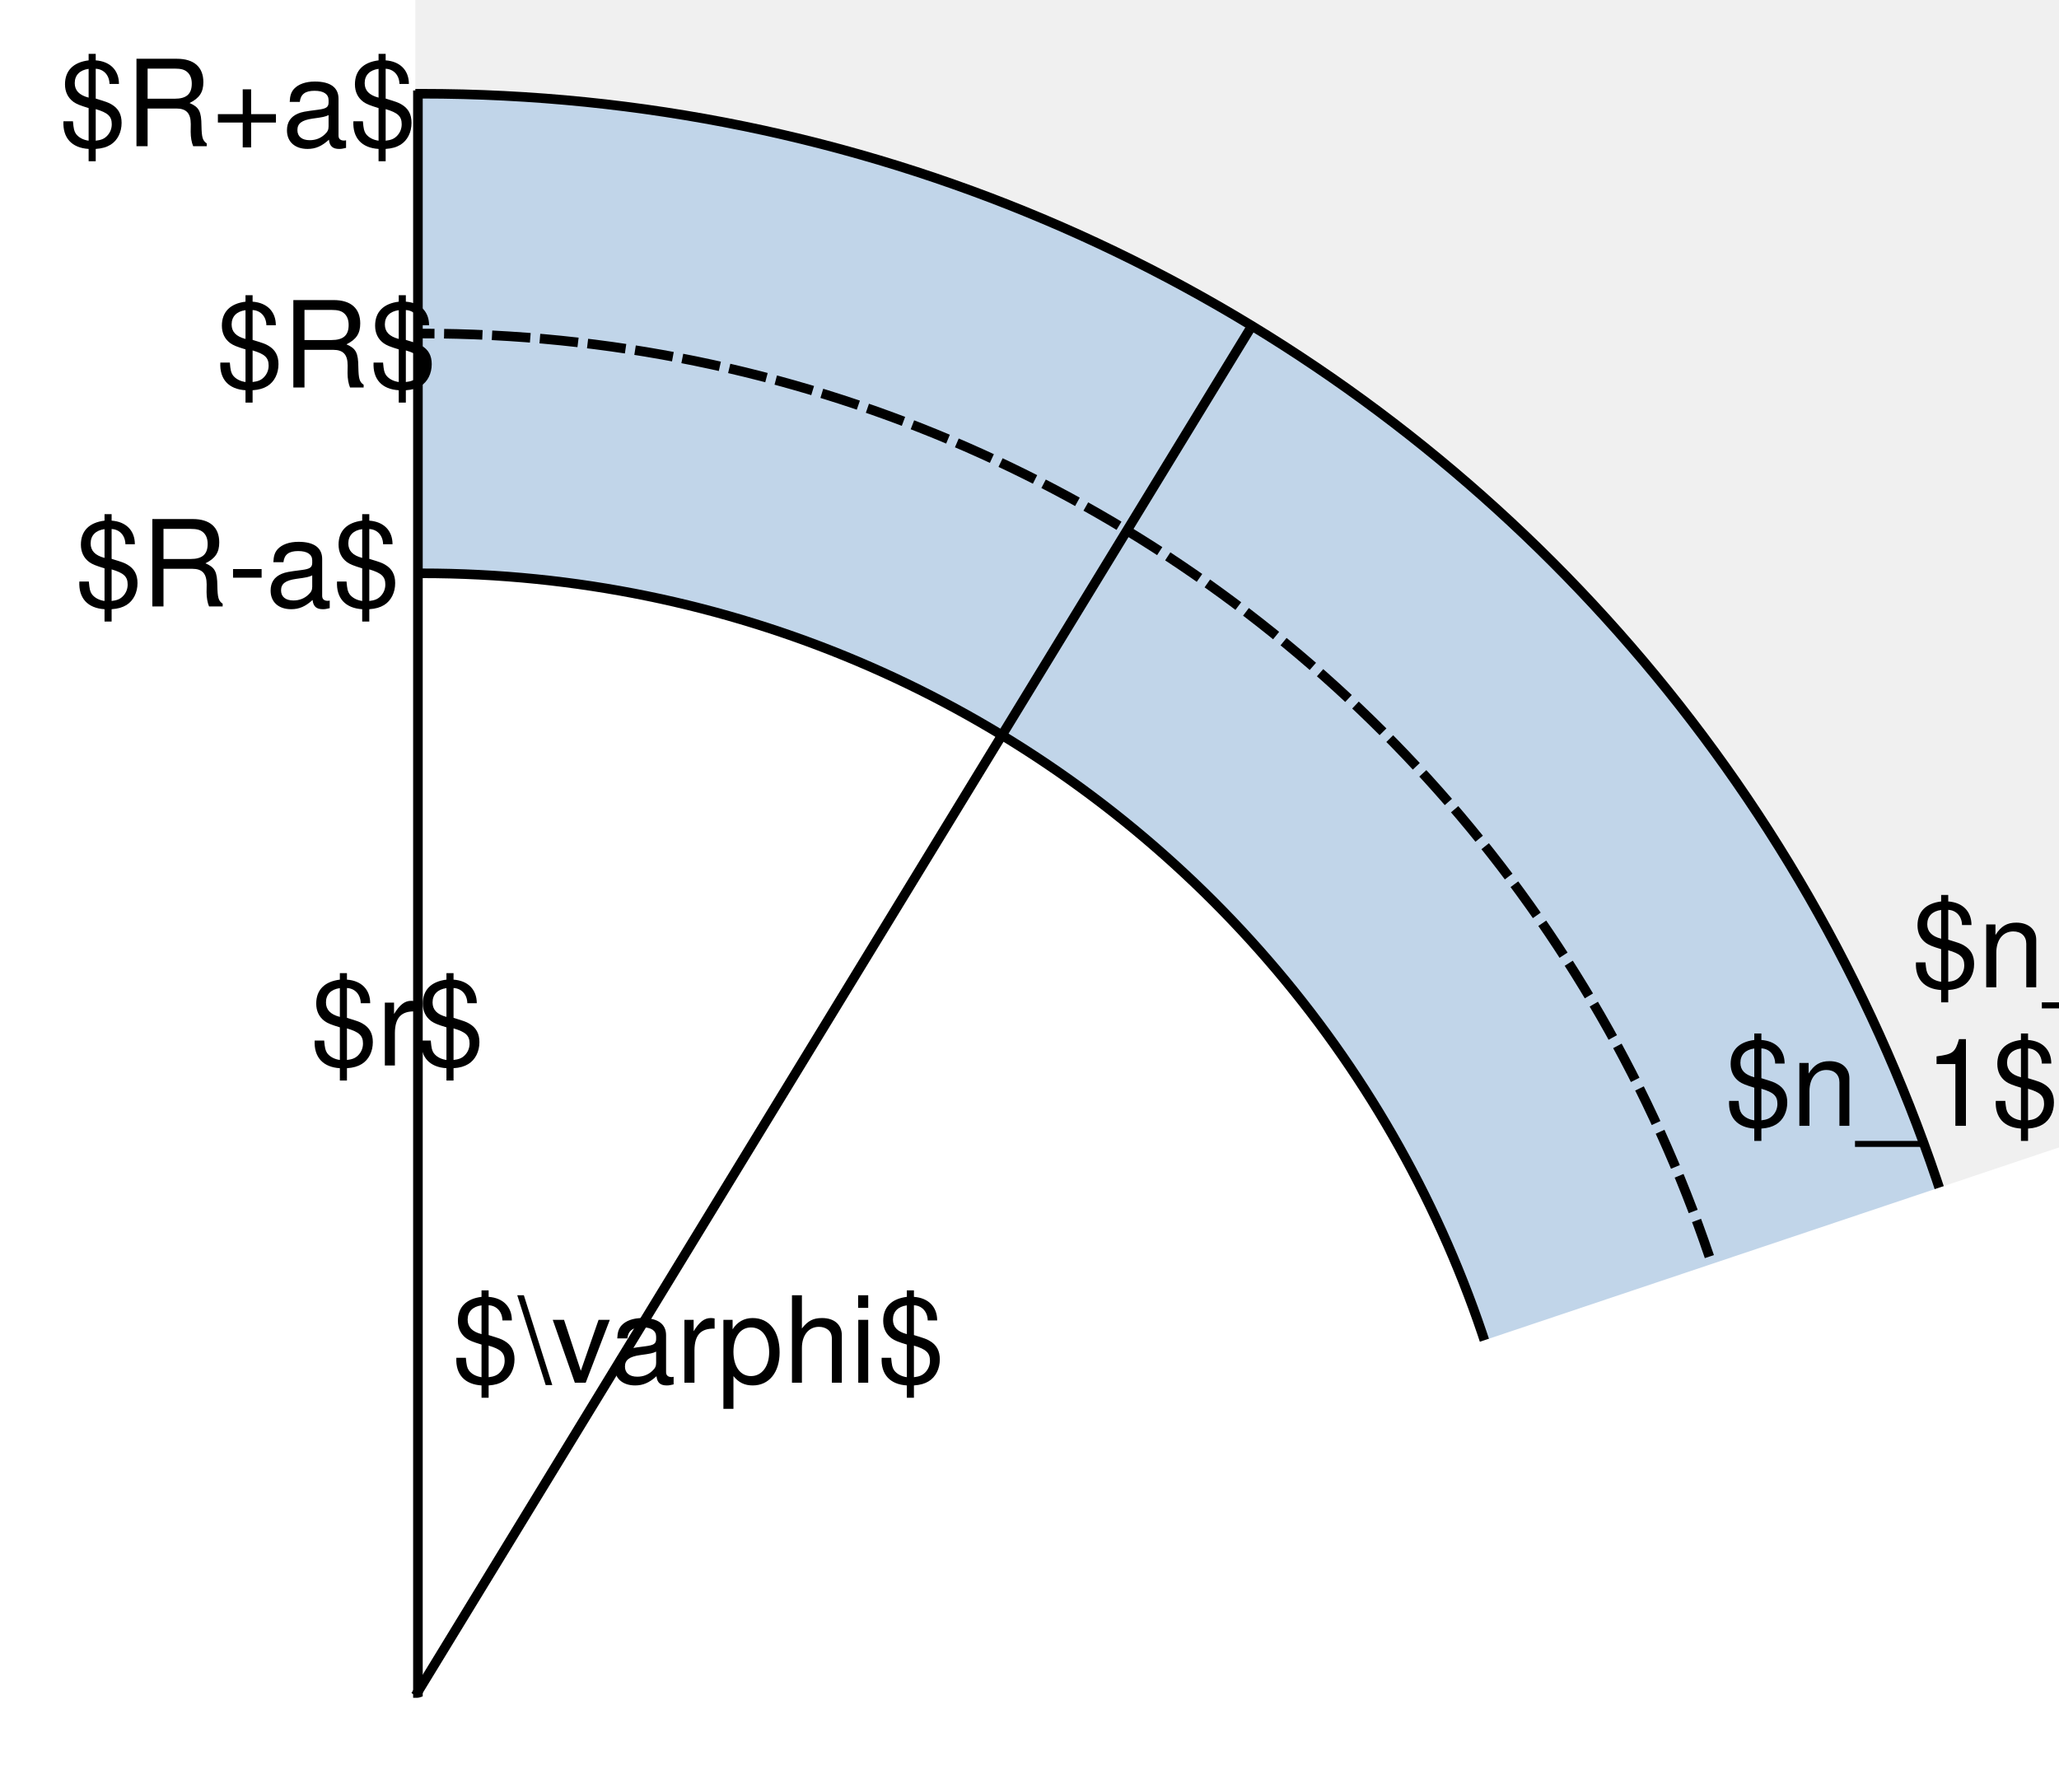
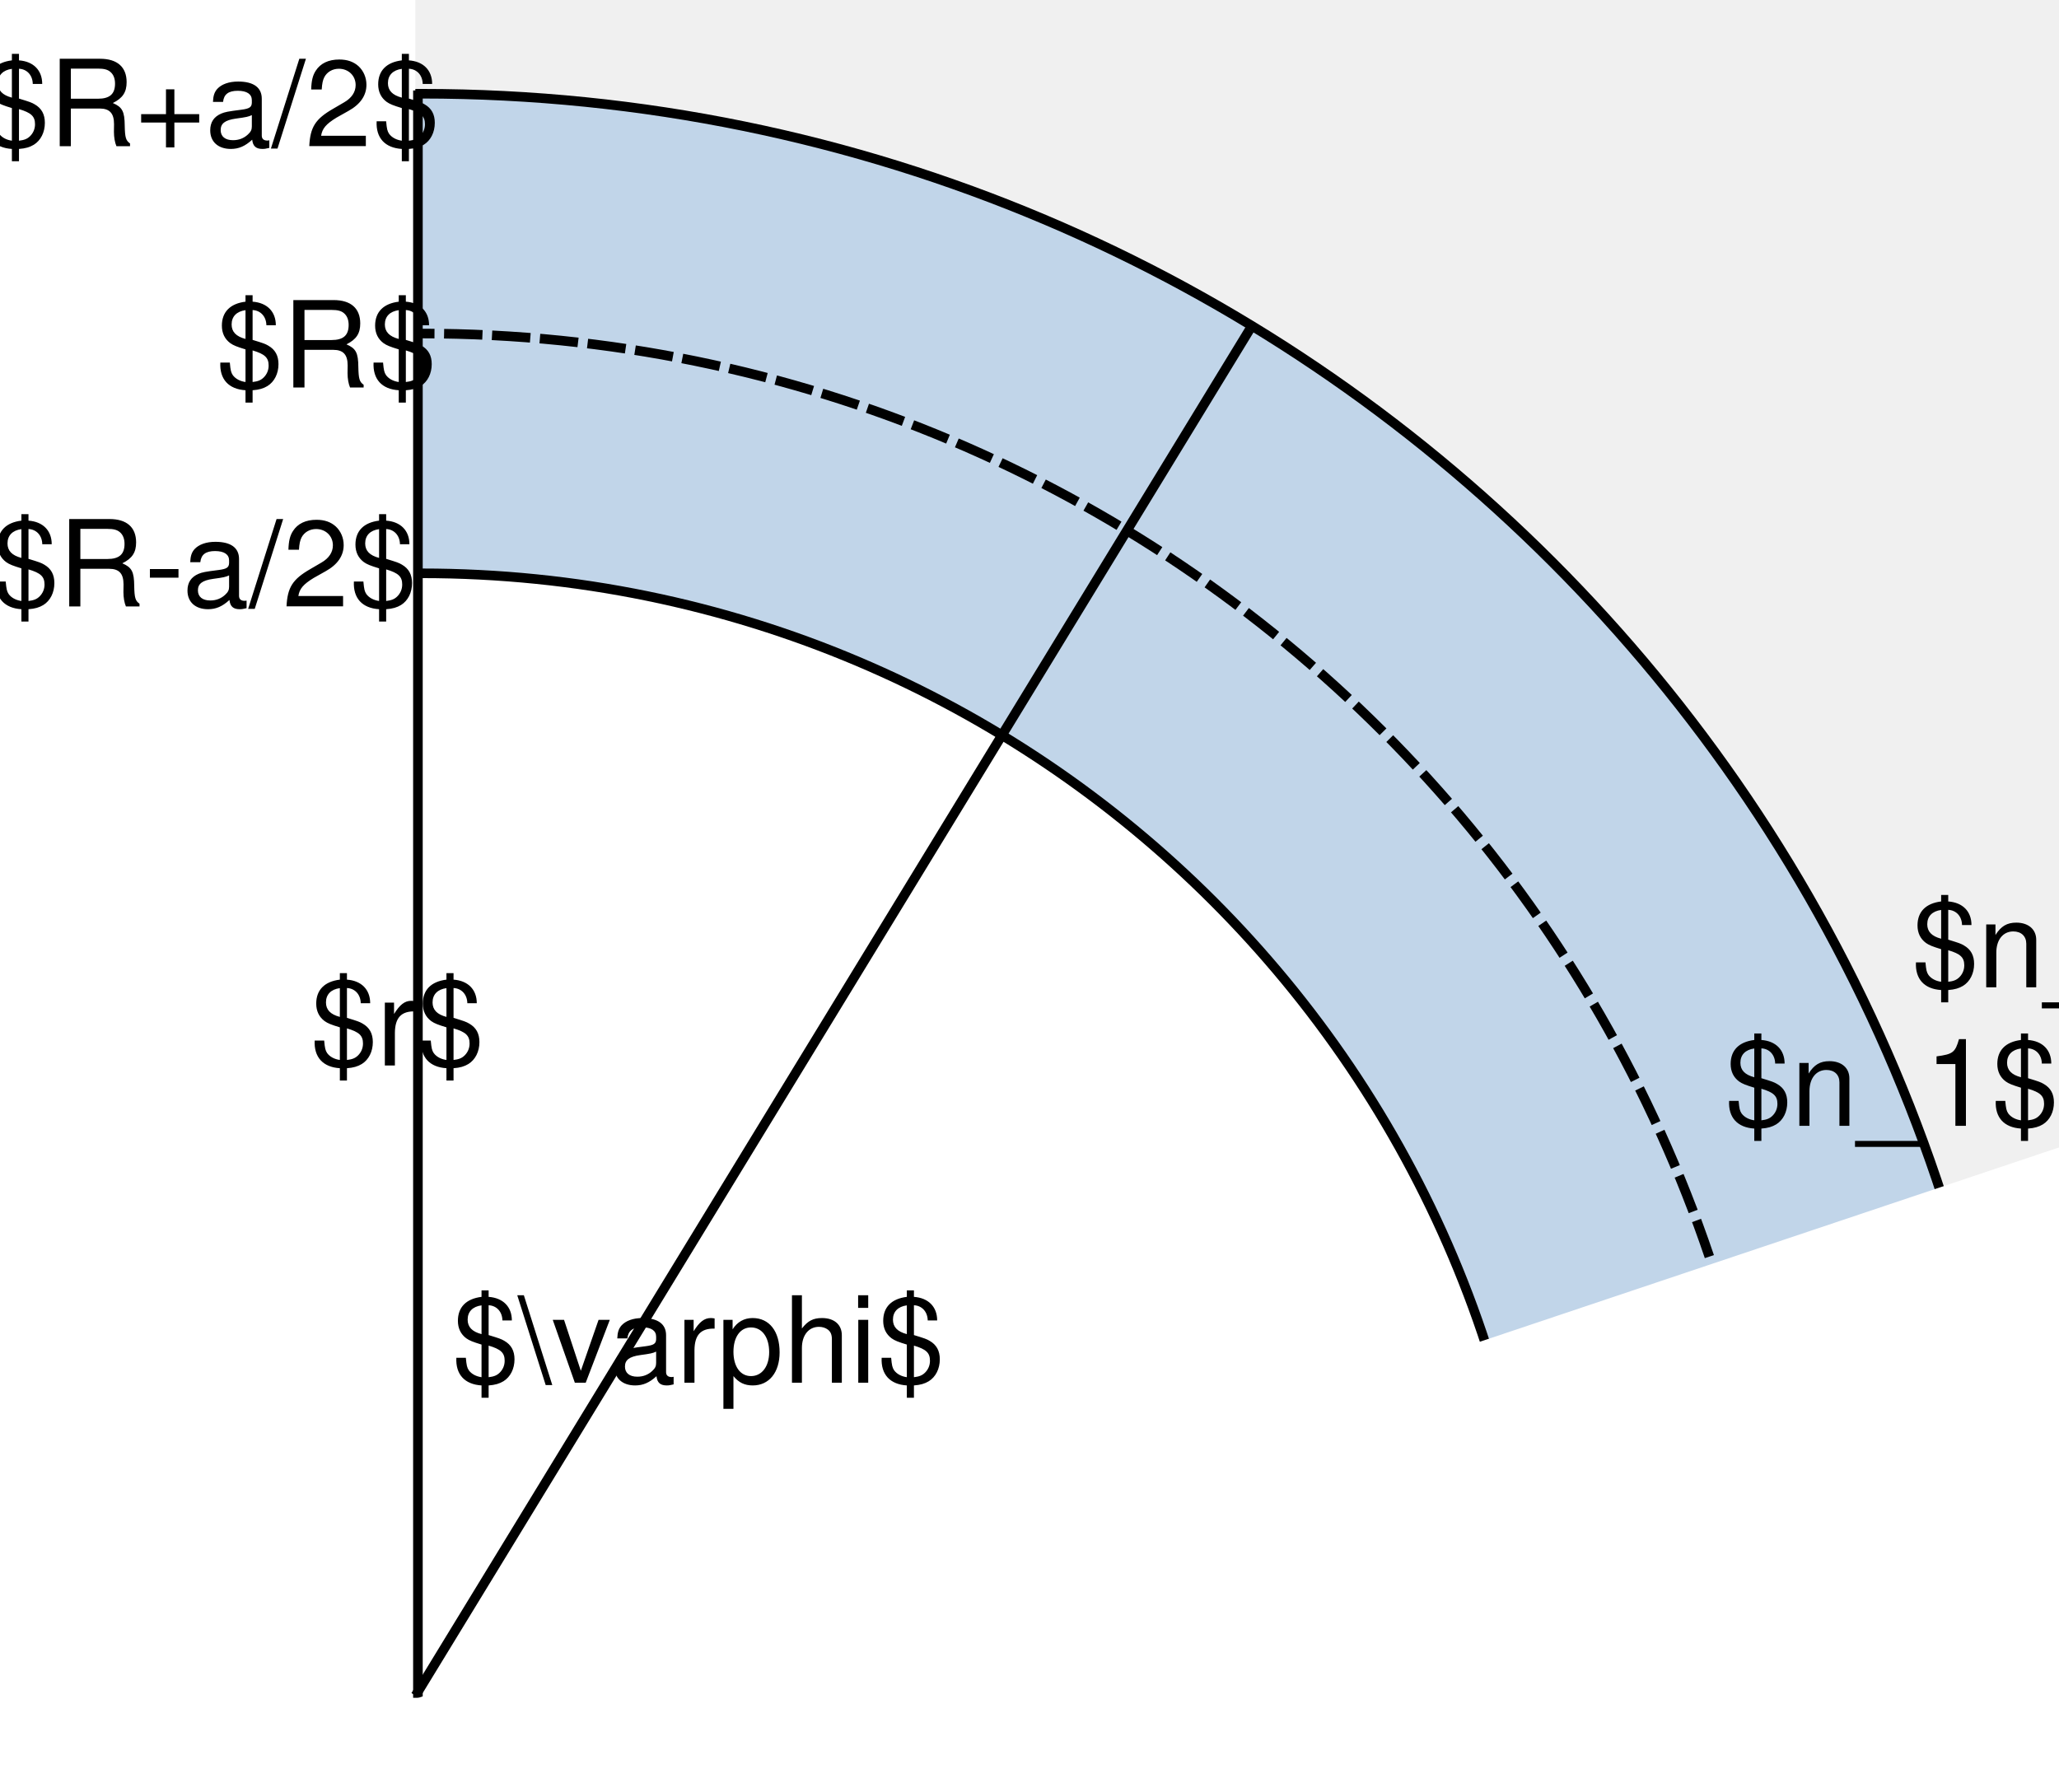
<svg xmlns="http://www.w3.org/2000/svg" xmlns:ns1="http://www.openswatchbook.org/uri/2009/osb" width="643.942" height="560.288" id="svg2" version="1.1">
  <defs id="defs4">
    <linearGradient id="linearGradient3885">
      <stop id="stop3887" offset="0" style="stop-color:#828282;stop-opacity:1;" />
      <stop style="stop-color:#a3a3a3;stop-opacity:1;" offset="0.25" id="stop3893" />
      <stop style="stop-color:#c1c1c1;stop-opacity:1;" offset="0.5" id="stop3891" />
      <stop id="stop3889" offset="1" style="stop-color:#e0e0e0;stop-opacity:1;" />
    </linearGradient>
    <linearGradient id="linearGradient3875">
      <stop style="stop-color:#9c9c9c;stop-opacity:1;" offset="0" id="stop3877" />
      <stop style="stop-color:#e0e0e0;stop-opacity:1;" offset="1" id="stop3879" />
    </linearGradient>
    <linearGradient id="linearGradient7780" ns1:paint="solid">
      <stop style="stop-color:#afafaf;stop-opacity:1;" offset="0" id="stop7782" />
    </linearGradient>
    <marker orient="auto" refY="0" refX="0" id="Arrow1Mend" style="overflow:visible">
      <path id="path3883" d="M 0,0 5,-5 -12.5,0 5,5 0,0 Z" style="fill-rule:evenodd;stroke:#000000;stroke-width:1pt" transform="matrix(-0.4,0,0,-0.4,-4,0)" />
    </marker>
    <marker orient="auto" refY="0" refX="0" id="Arrow1Mstart" style="overflow:visible">
      <path id="path3880" d="M 0,0 5,-5 -12.5,0 5,5 0,0 Z" style="fill-rule:evenodd;stroke:#000000;stroke-width:1pt" transform="matrix(0.4,0,0,0.4,4,0)" />
    </marker>
    <marker orient="auto" refY="0" refX="0" id="Arrow1Sstart" style="overflow:visible">
      <path id="path3886" d="M 0,0 5,-5 -12.5,0 5,5 0,0 Z" style="fill-rule:evenodd;stroke:#000000;stroke-width:1pt" transform="matrix(0.2,0,0,0.2,1.2,0)" />
    </marker>
    <marker orient="auto" refY="0" refX="0" id="Arrow2Mend" style="overflow:visible">
      <path id="path3999" style="fill-rule:evenodd;stroke-width:0.625;stroke-linejoin:round" d="M 8.719,4.034 -2.207,0.016 8.719,-4.002 c -1.745,2.372 -1.735,5.617 -6e-7,8.035 z" transform="scale(-0.6,-0.6)" />
    </marker>
    <marker orient="auto" refY="0" refX="0" id="Arrow1Mstart-3" style="overflow:visible">
      <path id="path3880-6" d="M 0,0 5,-5 -12.5,0 5,5 0,0 Z" style="fill-rule:evenodd;stroke:#000000;stroke-width:1pt" transform="matrix(0.4,0,0,0.4,4,0)" />
    </marker>
    <marker orient="auto" refY="0" refX="0" id="Arrow1Mend-7" style="overflow:visible">
      <path id="path3883-5" d="M 0,0 5,-5 -12.5,0 5,5 0,0 Z" style="fill-rule:evenodd;stroke:#000000;stroke-width:1pt" transform="matrix(-0.4,0,0,-0.4,-4,0)" />
    </marker>
    <marker orient="auto" refY="0" refX="0" id="Arrow2Mend-3" style="overflow:visible">
      <path id="path3999-6" style="fill-rule:evenodd;stroke-width:0.625;stroke-linejoin:round" d="M 8.719,4.034 -2.207,0.016 8.719,-4.002 c -1.745,2.372 -1.735,5.617 -6e-7,8.035 z" transform="scale(-0.6,-0.6)" />
    </marker>
    <marker orient="auto" refY="0" refX="0" id="Arrow2Mend-35" style="overflow:visible">
      <path id="path3999-62" style="fill-rule:evenodd;stroke-width:0.625;stroke-linejoin:round" d="M 8.719,4.034 -2.207,0.016 8.719,-4.002 c -1.745,2.372 -1.735,5.617 -6e-7,8.035 z" transform="scale(-0.6,-0.6)" />
    </marker>
    <marker orient="auto" refY="0" refX="0" id="Arrow2Mend-2" style="overflow:visible">
      <path id="path3999-7" style="fill-rule:evenodd;stroke-width:0.625;stroke-linejoin:round" d="M 8.719,4.034 -2.207,0.016 8.719,-4.002 c -1.745,2.372 -1.735,5.617 -6e-7,8.035 z" transform="scale(-0.6,-0.6)" />
    </marker>
  </defs>
  <g id="layer1" transform="translate(-297.4301,587.903)">
    <circle style="opacity:1;fill:#c1d5e9;fill-opacity:1;fill-rule:nonzero;stroke:#000000;stroke-width:3;stroke-linecap:butt;stroke-linejoin:round;stroke-miterlimit:4;stroke-dasharray:none;stroke-dashoffset:0;stroke-opacity:1" id="path3437" r="500" cy="-58.587" cx="429.349" />
    <circle style="opacity:1;fill:#ffffff;fill-opacity:1;fill-rule:nonzero;stroke:#000000;stroke-width:3;stroke-linecap:butt;stroke-linejoin:round;stroke-miterlimit:4;stroke-dasharray:none;stroke-dashoffset:0;stroke-opacity:1" id="path3437-3" cx="429.349" cy="-58.587" r="350" />
    <path style="opacity:1;fill:#c1d5e9;fill-opacity:1;fill-rule:nonzero;stroke:#000000;stroke-width:3;stroke-linecap:butt;stroke-linejoin:round;stroke-miterlimit:4;stroke-dasharray:none;stroke-dashoffset:0;stroke-opacity:1" id="path3437-7" r="500" cy="-58.587" cx="429.349" d="" />
    <path style="opacity:1;fill:#c1d5e9;fill-opacity:1;fill-rule:nonzero;stroke:#000000;stroke-width:3;stroke-linecap:butt;stroke-linejoin:round;stroke-miterlimit:4;stroke-dasharray:none;stroke-dashoffset:0;stroke-opacity:1" id="path3437-5" r="500" cy="-58.587" cx="429.349" d="" />
    <circle style="opacity:1;fill:none;fill-opacity:1;fill-rule:nonzero;stroke:#000000;stroke-width:3;stroke-linecap:butt;stroke-linejoin:round;stroke-miterlimit:4;stroke-dasharray:12, 3;stroke-dashoffset:0;stroke-opacity:1" id="path3437-35" cy="-58.587" cx="429.349" r="425" />
    <rect style="opacity:1;fill:#ffffff;fill-opacity:1;fill-rule:nonzero;stroke:none;stroke-width:3;stroke-linecap:butt;stroke-linejoin:round;stroke-miterlimit:4;stroke-dasharray:none;stroke-dashoffset:0;stroke-opacity:1" id="rect4308" width="618.985" height="1078.346" x="-191.67" y="-626.234" />
    <path style="fill:none;fill-rule:evenodd;stroke:#000000;stroke-width:3;stroke-linecap:butt;stroke-linejoin:miter;stroke-miterlimit:4;stroke-dasharray:none;stroke-opacity:1" d="m 428.133,-559.612 0,502.728" id="path4370" />
    <path style="fill:none;fill-rule:evenodd;stroke:#000000;stroke-width:3;stroke-linecap:butt;stroke-linejoin:miter;stroke-miterlimit:4;stroke-dasharray:none;stroke-opacity:1" d="M 688.236,-484.802 427.389,-57.578" id="path4370-6" />
    <text xml:space="preserve" style="font-style:normal;font-variant:normal;font-weight:normal;font-stretch:normal;font-size:37.5px;line-height:125%;font-family:'Nimbus Sans L';-inkscape-font-specification:Sans;letter-spacing:0px;word-spacing:0px;fill:#000000;fill-opacity:1;stroke:none;stroke-width:1px;stroke-linecap:butt;stroke-linejoin:miter;stroke-opacity:1" x="364.836" y="-466.707" id="text4387">
      <tspan id="tspan4389" x="364.836" y="-466.707">$R$</tspan>
    </text>
-     <text xml:space="preserve" style="font-style:normal;font-variant:normal;font-weight:normal;font-stretch:normal;font-size:37.5px;line-height:125%;font-family:'Nimbus Sans L';-inkscape-font-specification:Sans;letter-spacing:0px;word-spacing:0px;fill:#000000;fill-opacity:1;stroke:none;stroke-width:1px;stroke-linecap:butt;stroke-linejoin:miter;stroke-opacity:1" x="320.745" y="-398.215" id="text4387-2">
-       <tspan id="tspan4389-9" x="320.745" y="-398.215">$R-a$</tspan>
+     <text xml:space="preserve" style="font-style:normal;font-variant:normal;font-weight:normal;font-stretch:normal;font-size:37.5px;line-height:125%;font-family:'Nimbus Sans L';-inkscape-font-specification:Sans;letter-spacing:0px;word-spacing:0px;fill:#000000;fill-opacity:1;stroke:none;stroke-width:1px;stroke-linecap:butt;stroke-linejoin:miter;stroke-opacity:1" x="294.745" y="-398.215" id="text4387-2">
+       <tspan id="tspan4389-9" x="294.745" y="-398.215">$R-a/2$</tspan>
    </text>
-     <text xml:space="preserve" style="font-style:normal;font-variant:normal;font-weight:normal;font-stretch:normal;font-size:37.5px;line-height:125%;font-family:'Nimbus Sans L';-inkscape-font-specification:Sans;letter-spacing:0px;word-spacing:0px;fill:#000000;fill-opacity:1;stroke:none;stroke-width:1px;stroke-linecap:butt;stroke-linejoin:miter;stroke-opacity:1" x="315.773" y="-542.177" id="text4387-2-1">
-       <tspan id="tspan4389-9-2" x="315.773" y="-542.177">$R+a$</tspan>
+     <text xml:space="preserve" style="font-style:normal;font-variant:normal;font-weight:normal;font-stretch:normal;font-size:37.5px;line-height:125%;font-family:'Nimbus Sans L';-inkscape-font-specification:Sans;letter-spacing:0px;word-spacing:0px;fill:#000000;fill-opacity:1;stroke:none;stroke-width:1px;stroke-linecap:butt;stroke-linejoin:miter;stroke-opacity:1" x="291.773" y="-542.177" id="text4387-2-1">
+       <tspan id="tspan4389-9-2" x="291.773" y="-542.177">$R+a/2$</tspan>
    </text>
    <text xml:space="preserve" style="font-style:normal;font-variant:normal;font-weight:normal;font-stretch:normal;font-size:37.5px;line-height:125%;font-family:'Nimbus Sans L';-inkscape-font-specification:Sans;letter-spacing:0px;word-spacing:0px;fill:#000000;fill-opacity:1;stroke:none;stroke-width:1px;stroke-linecap:butt;stroke-linejoin:miter;stroke-opacity:1" x="394.345" y="-254.654" id="text4427">
      <tspan id="tspan4429" x="394.345" y="-254.654">$r$</tspan>
    </text>
    <text xml:space="preserve" style="font-style:normal;font-variant:normal;font-weight:normal;font-stretch:normal;font-size:37.5px;line-height:125%;font-family:'Nimbus Sans L';-inkscape-font-specification:Sans;letter-spacing:0px;word-spacing:0px;fill:#000000;fill-opacity:1;stroke:none;stroke-width:1px;stroke-linecap:butt;stroke-linejoin:miter;stroke-opacity:1" x="438.654" y="-155.436" id="text4431">
      <tspan id="tspan4433" x="438.654" y="-155.436">$\varphi$</tspan>
    </text>
    <rect style="opacity:1;fill:#ffffff;fill-opacity:1;fill-rule:nonzero;stroke:none;stroke-width:3;stroke-linecap:butt;stroke-linejoin:round;stroke-miterlimit:4;stroke-dasharray:none;stroke-dashoffset:0;stroke-opacity:1" id="rect4308-6" width="624.488" height="1079.722" x="82.31" y="-1030.228" transform="matrix(0.3180761,0.9480652,-0.9480652,0.3180761,0,0)" />
    <rect style="opacity:1;fill:none;fill-opacity:1;fill-rule:nonzero;stroke:none;stroke-width:3;stroke-linecap:butt;stroke-linejoin:round;stroke-miterlimit:4;stroke-dasharray:none;stroke-dashoffset:0;stroke-opacity:1" id="rect4489" width="643.942" height="560.288" x="297.43" y="-587.903" />
    <text xml:space="preserve" style="font-style:normal;font-variant:normal;font-weight:normal;font-stretch:normal;font-size:37.5px;line-height:125%;font-family:'Nimbus Sans L';-inkscape-font-specification:Sans;letter-spacing:0px;word-spacing:0px;fill:#000000;fill-opacity:1;stroke:none;stroke-width:1px;stroke-linecap:butt;stroke-linejoin:miter;stroke-opacity:1" x="836.7" y="-235.778" id="text4529">
      <tspan id="tspan4531" x="836.7" y="-235.778">$n_1$</tspan>
    </text>
    <text xml:space="preserve" style="font-style:normal;font-variant:normal;font-weight:normal;font-stretch:normal;font-size:37.5px;line-height:125%;font-family:'Nimbus Sans L';-inkscape-font-specification:Sans;letter-spacing:0px;word-spacing:0px;fill:#000000;fill-opacity:1;stroke:none;stroke-width:1px;stroke-linecap:butt;stroke-linejoin:miter;stroke-opacity:1" x="895.138" y="-279.112" id="text4529-7">
      <tspan id="tspan4531-0" x="895.138" y="-279.112">$n_2$</tspan>
    </text>
  </g>
</svg>
